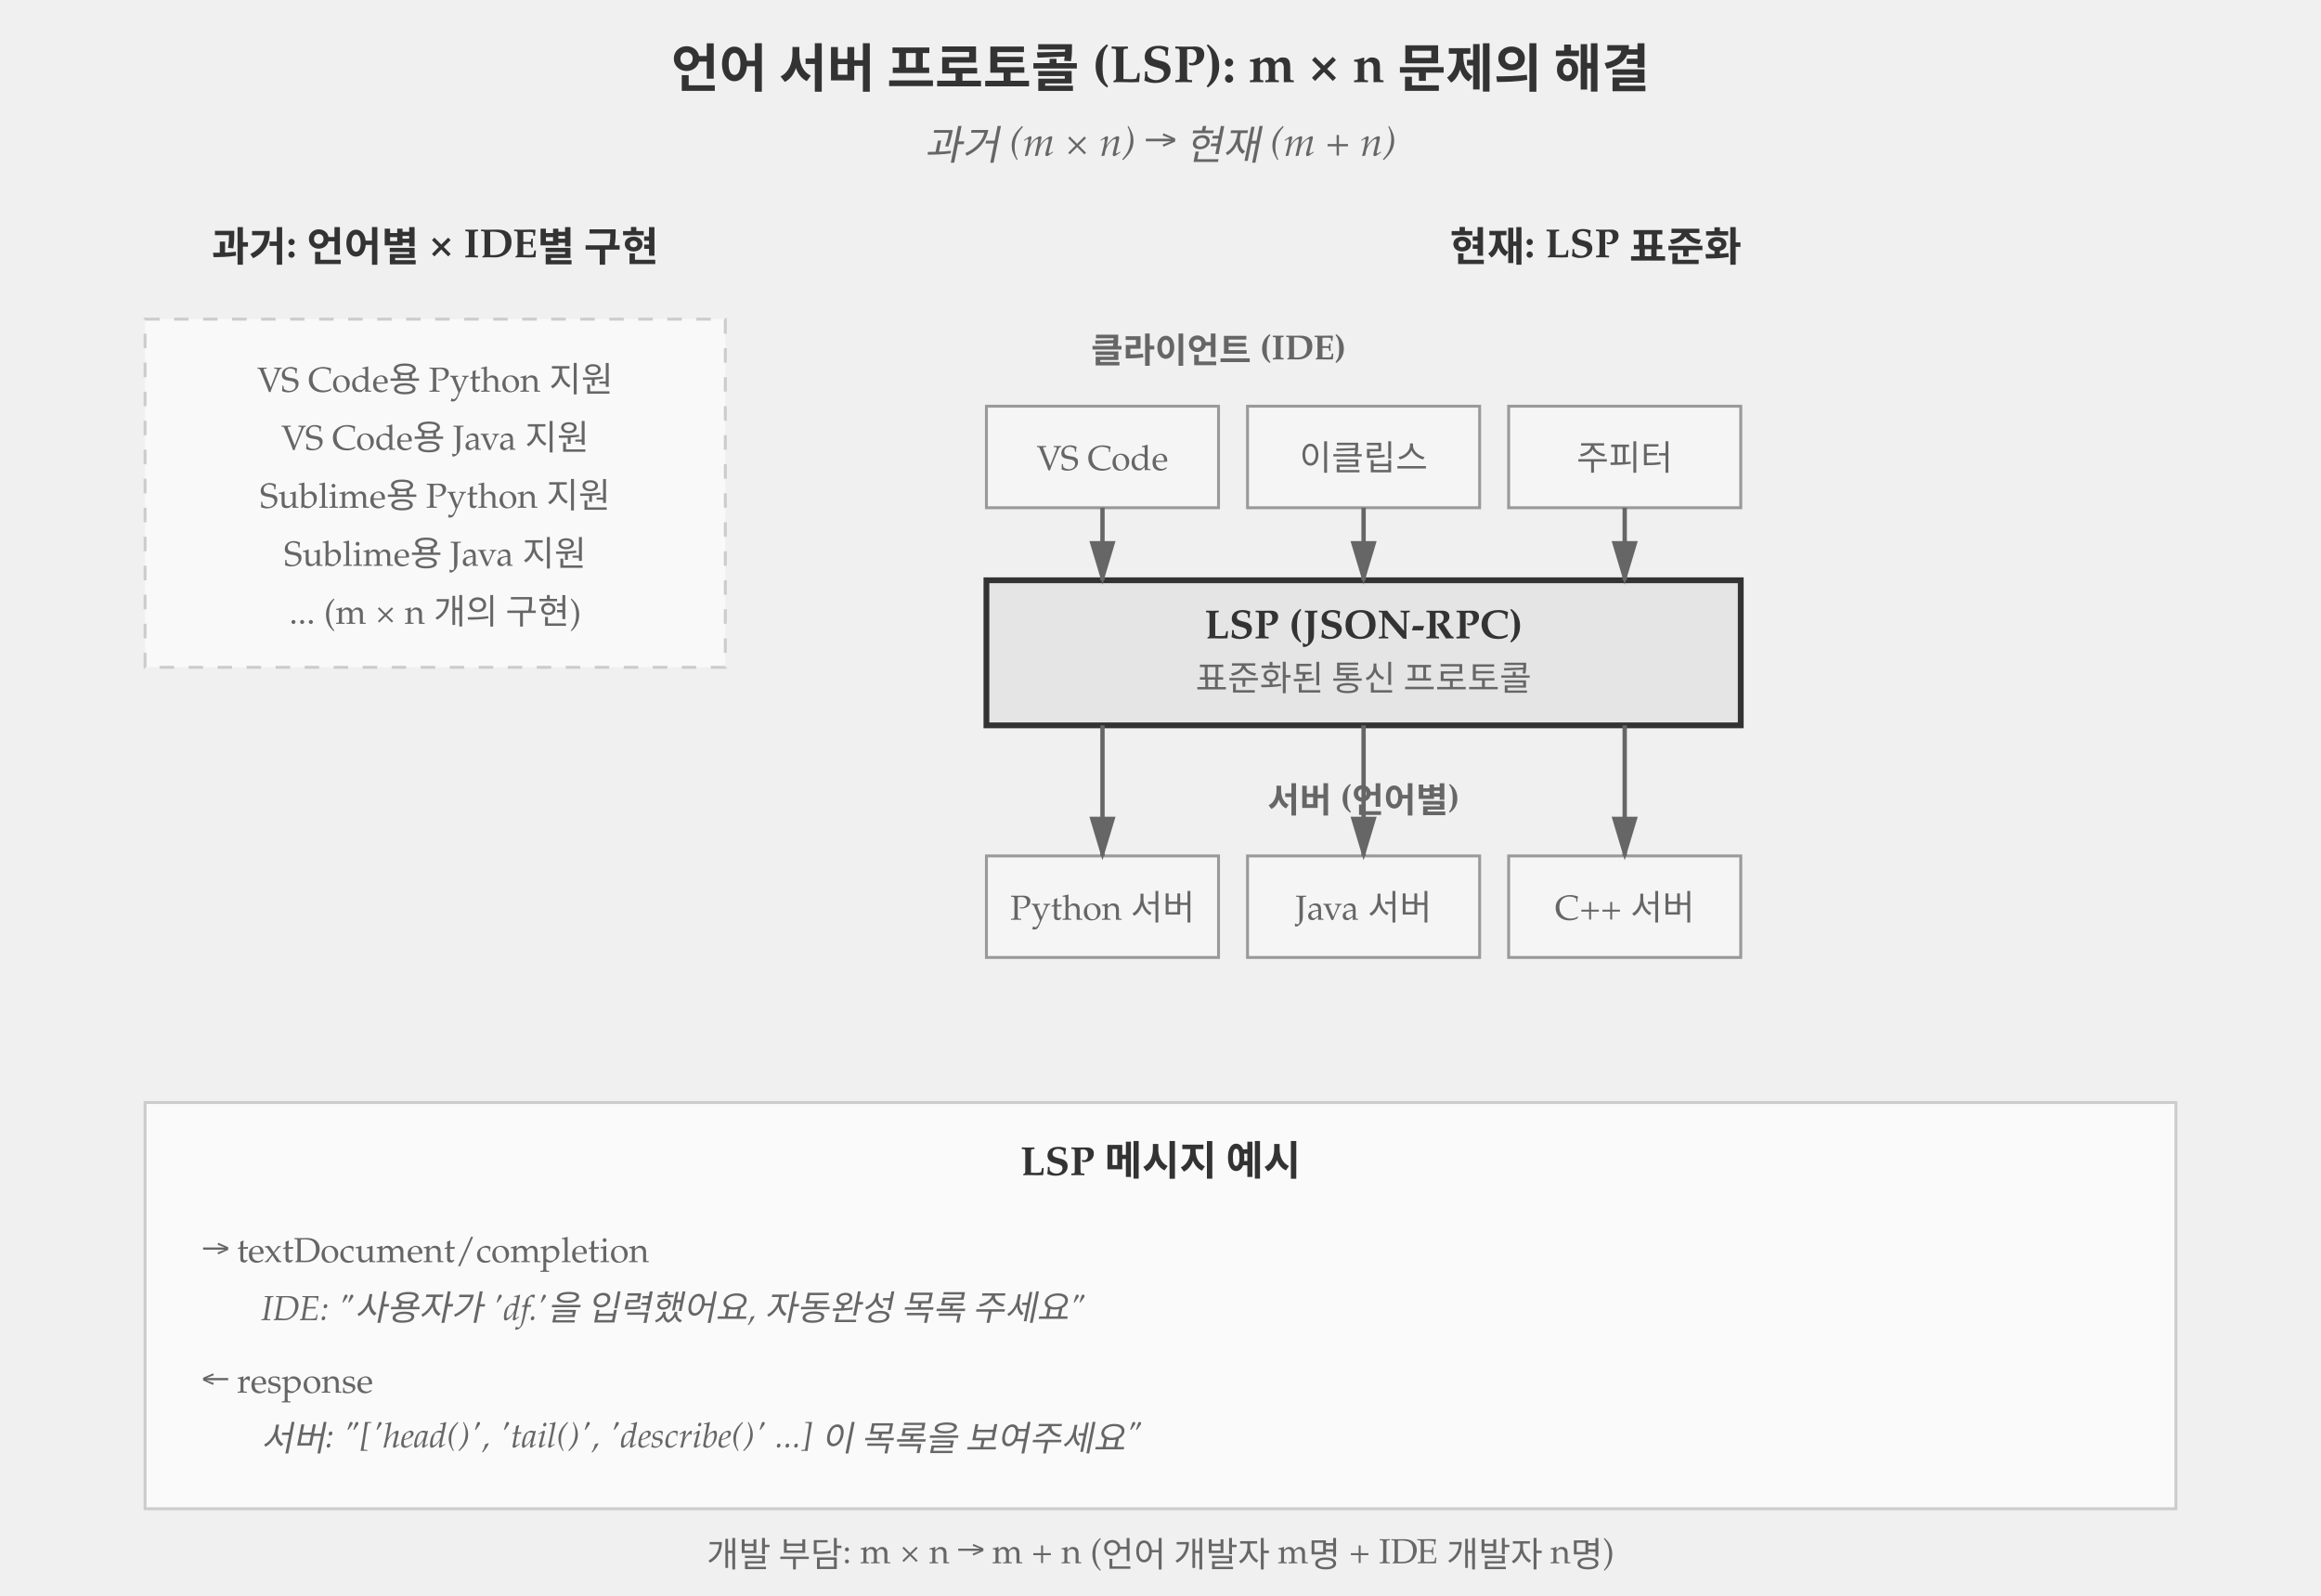
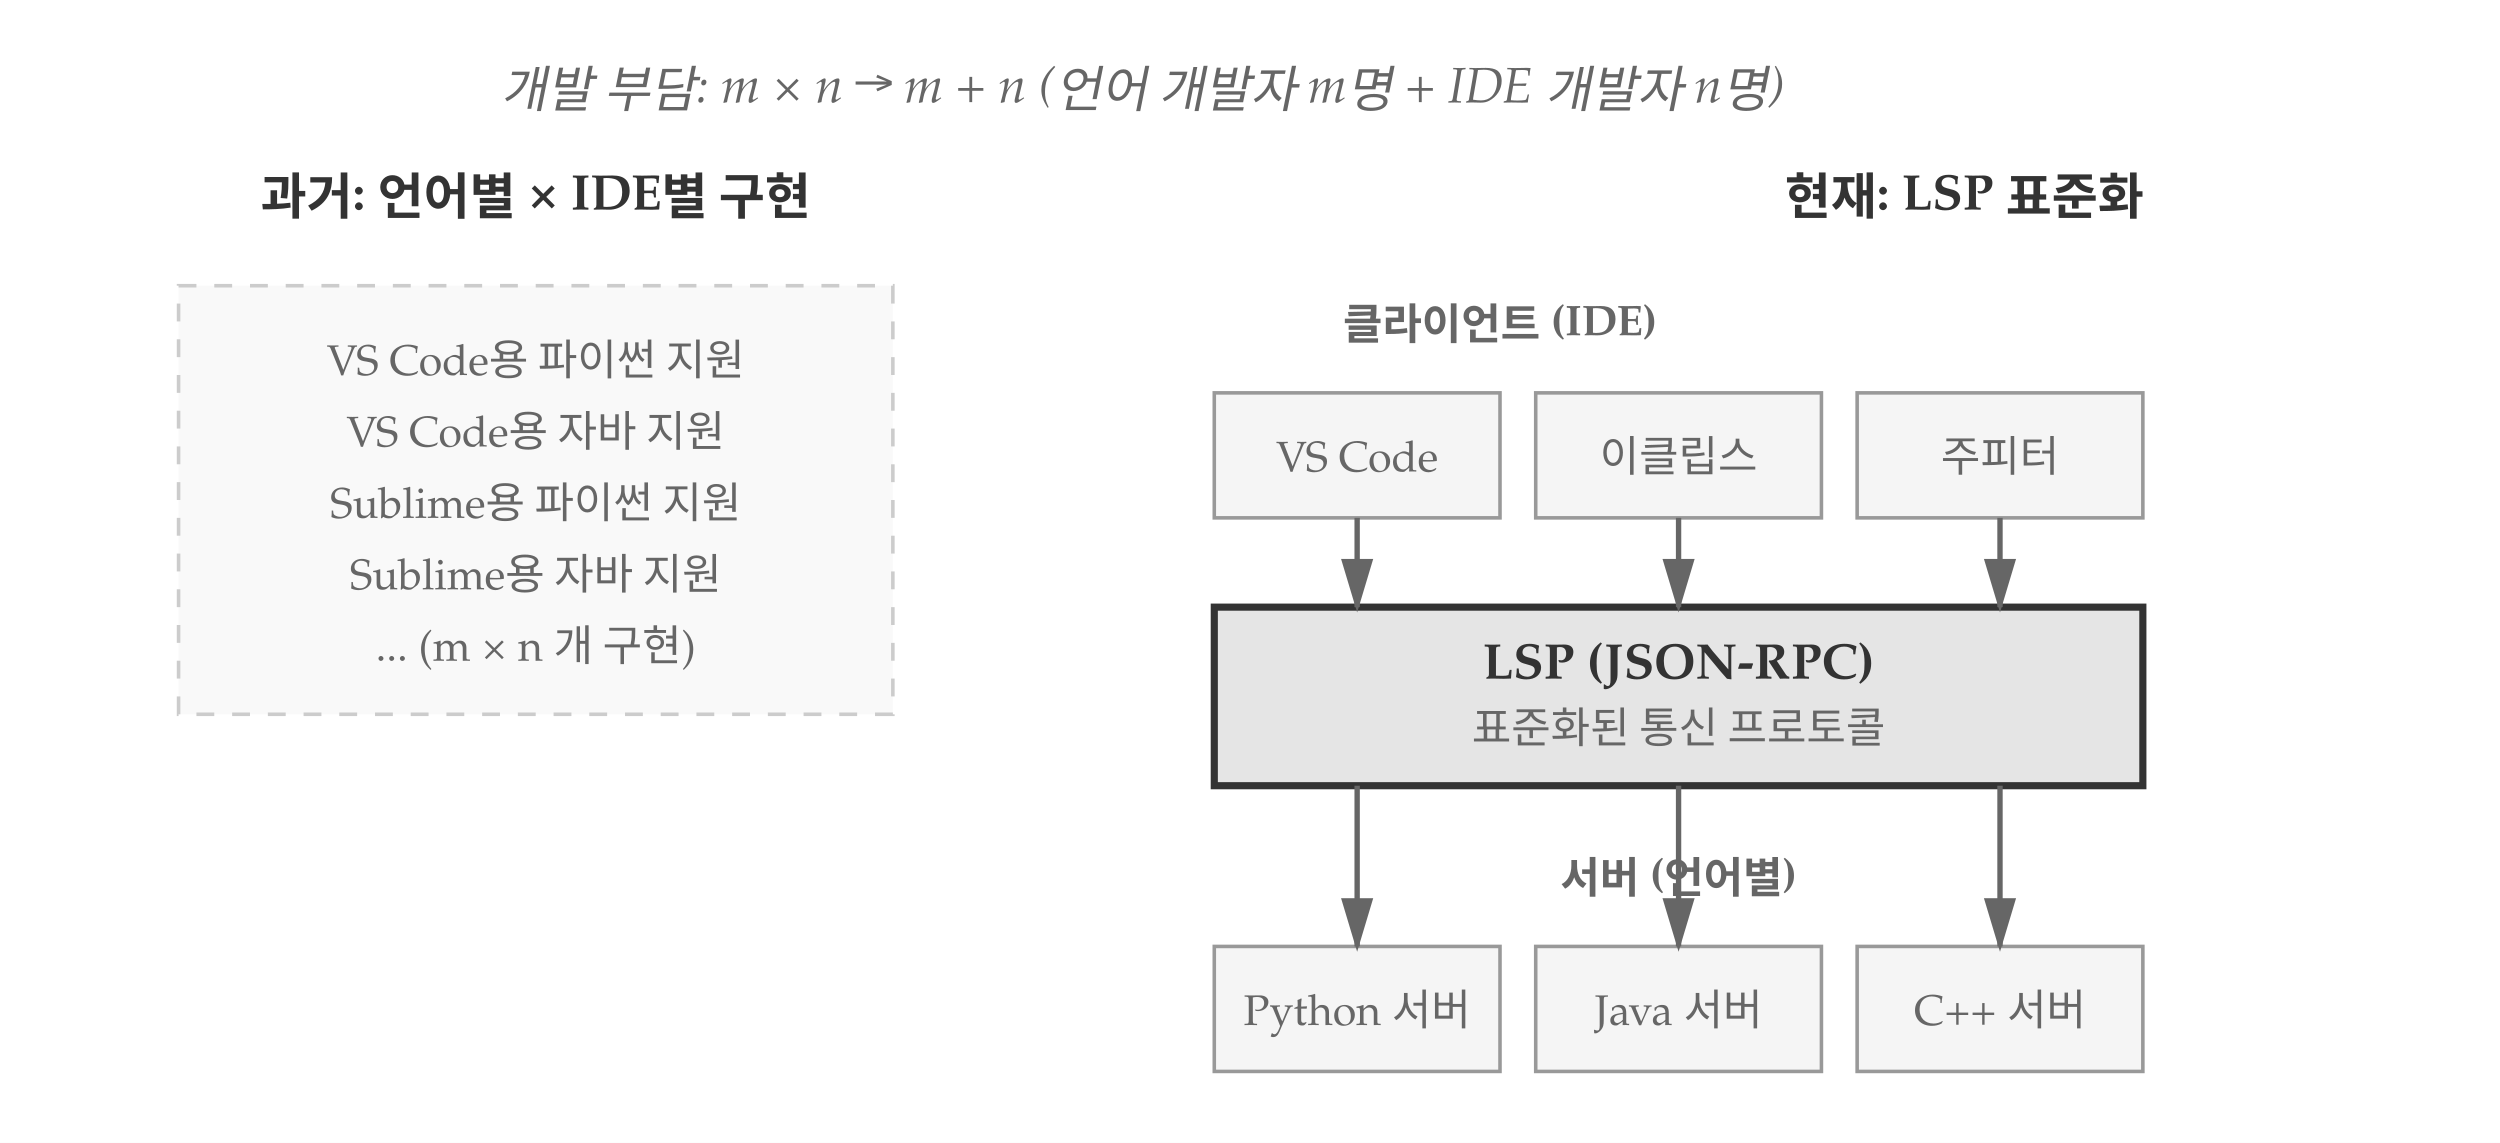
- <svg xmlns="http://www.w3.org/2000/svg" viewBox="0 0 800 550">
+ <svg xmlns="http://www.w3.org/2000/svg" viewBox="0 30 700 320">
  <defs>
    <style>
      .title { font-family: 'Palatino', 'Georgia', serif; font-size: 18px; fill: #333; font-weight: bold; }
      .subtitle { font-family: 'Palatino', 'Georgia', serif; font-size: 14px; fill: #666; font-style: italic; }
      .label { font-family: 'Palatino', 'Georgia', serif; font-size: 14px; fill: #333; }
      .small-label { font-family: 'Palatino', 'Georgia', serif; font-size: 12px; fill: #666; }
-       .box { fill: none; stroke: #333; stroke-width: 2; }
+       .box { fill: #fff; stroke: #333; stroke-width: 2; }
      .light-box { fill: #f5f5f5; stroke: #999; stroke-width: 1; }
      .arrow { fill: none; stroke: #666; stroke-width: 1.5; marker-end: url(#arrowhead); }
      .bidirectional { stroke-dasharray: none; }
    </style>
    <marker id="arrowhead" markerWidth="10" markerHeight="10" refX="9" refY="3" orient="auto">
      <polygon points="0 0, 10 3, 0 6" fill="#666" />
    </marker>
  </defs>
-   <text x="400" y="30" text-anchor="middle" class="title">언어 서버 프로토콜 (LSP): m × n 문제의 해결</text>
-   <text x="400" y="55" text-anchor="middle" class="subtitle">과거 (m × n) → 현재 (m + n)</text>
+   <rect x="0" y="0" width="700" height="350" fill="#ffffff" />
  <text x="150" y="90" text-anchor="middle" class="label" font-weight="bold">과거: 언어별 × IDE별 구현</text>
  <rect x="50" y="110" width="200" height="120" fill="#f9f9f9" stroke="#ccc" stroke-width="1" stroke-dasharray="5,5" />
-   <text x="150" y="135" text-anchor="middle" class="small-label">VS Code용 Python 지원</text>
-   <text x="150" y="155" text-anchor="middle" class="small-label">VS Code용 Java 지원</text>
-   <text x="150" y="175" text-anchor="middle" class="small-label">Sublime용 Python 지원</text>
-   <text x="150" y="195" text-anchor="middle" class="small-label">Sublime용 Java 지원</text>
-   <text x="150" y="215" text-anchor="middle" class="small-label" fill="#c44">... (m × n 개의 구현)</text>
+   <text x="150" y="135" text-anchor="middle" class="small-label">VS Code용 파이썬 지원</text>
+   <text x="150" y="155" text-anchor="middle" class="small-label">VS Code용 자바 지원</text>
+   <text x="150" y="175" text-anchor="middle" class="small-label">Sublime용 파이썬 지원</text>
+   <text x="150" y="195" text-anchor="middle" class="small-label">Sublime용 자바 지원</text>
+   <text x="150" y="215" text-anchor="middle" class="small-label" fill="#c44">... (m × n 개 구현)</text>
  <text x="550" y="90" text-anchor="middle" class="label" font-weight="bold">현재: LSP 표준화</text>
  <text x="420" y="125" text-anchor="middle" class="small-label" font-weight="bold">클라이언트 (IDE)</text>
  <rect x="340" y="140" width="80" height="35" class="light-box" />
  <text x="380" y="162" text-anchor="middle" class="small-label">VS Code</text>
  <rect x="430" y="140" width="80" height="35" class="light-box" />
  <text x="470" y="162" text-anchor="middle" class="small-label">이클립스</text>
  <rect x="520" y="140" width="80" height="35" class="light-box" />
  <text x="560" y="162" text-anchor="middle" class="small-label">주피터</text>
  <rect x="340" y="200" width="260" height="50" fill="#e5e5e5" stroke="#333" stroke-width="2" />
  <text x="470" y="220" text-anchor="middle" class="label" font-weight="bold">LSP (JSON-RPC)</text>
  <text x="470" y="238" text-anchor="middle" class="small-label" fill="#666">표준화된 통신 프로토콜</text>
  <text x="470" y="280" text-anchor="middle" class="small-label" font-weight="bold">서버 (언어별)</text>
  <rect x="340" y="295" width="80" height="35" class="light-box" />
  <text x="380" y="317" text-anchor="middle" class="small-label">Python 서버</text>
  <rect x="430" y="295" width="80" height="35" class="light-box" />
  <text x="470" y="317" text-anchor="middle" class="small-label">Java 서버</text>
  <rect x="520" y="295" width="80" height="35" class="light-box" />
  <text x="560" y="317" text-anchor="middle" class="small-label">C++ 서버</text>
  <path d="M 380 175 L 380 200" class="arrow" />
  <path d="M 470 175 L 470 200" class="arrow" />
  <path d="M 560 175 L 560 200" class="arrow" />
  <path d="M 380 250 L 380 295" class="arrow" />
  <path d="M 470 250 L 470 295" class="arrow" />
  <path d="M 560 250 L 560 295" class="arrow" />
-   <rect x="50" y="380" width="700" height="140" fill="#fafafa" stroke="#ccc" stroke-width="1" />
-   <text x="400" y="405" text-anchor="middle" class="label" font-weight="bold">LSP 메시지 예시</text>
-   <text x="70" y="435" class="small-label">→ textDocument/completion</text>
-   <text x="90" y="455" class="small-label" fill="#666" font-style="italic">  IDE: "사용자가 'df.'을 입력했어요, 자동완성 목록 주세요"</text>
-   <text x="70" y="480" class="small-label">← response</text>
-   <text x="90" y="500" class="small-label" fill="#666" font-style="italic">  서버: "['head()', 'tail()', 'describe()' ...] 이 목록을 보여주세요"</text>
-   <text x="400" y="540" text-anchor="middle" class="small-label" fill="#999">
+   <text x="320" y="60" text-anchor="middle" class="subtitle" fill="#999">
    개발 부담: m × n → m + n (언어 개발자 m명 + IDE 개발자 n명)
  </text>
</svg>
